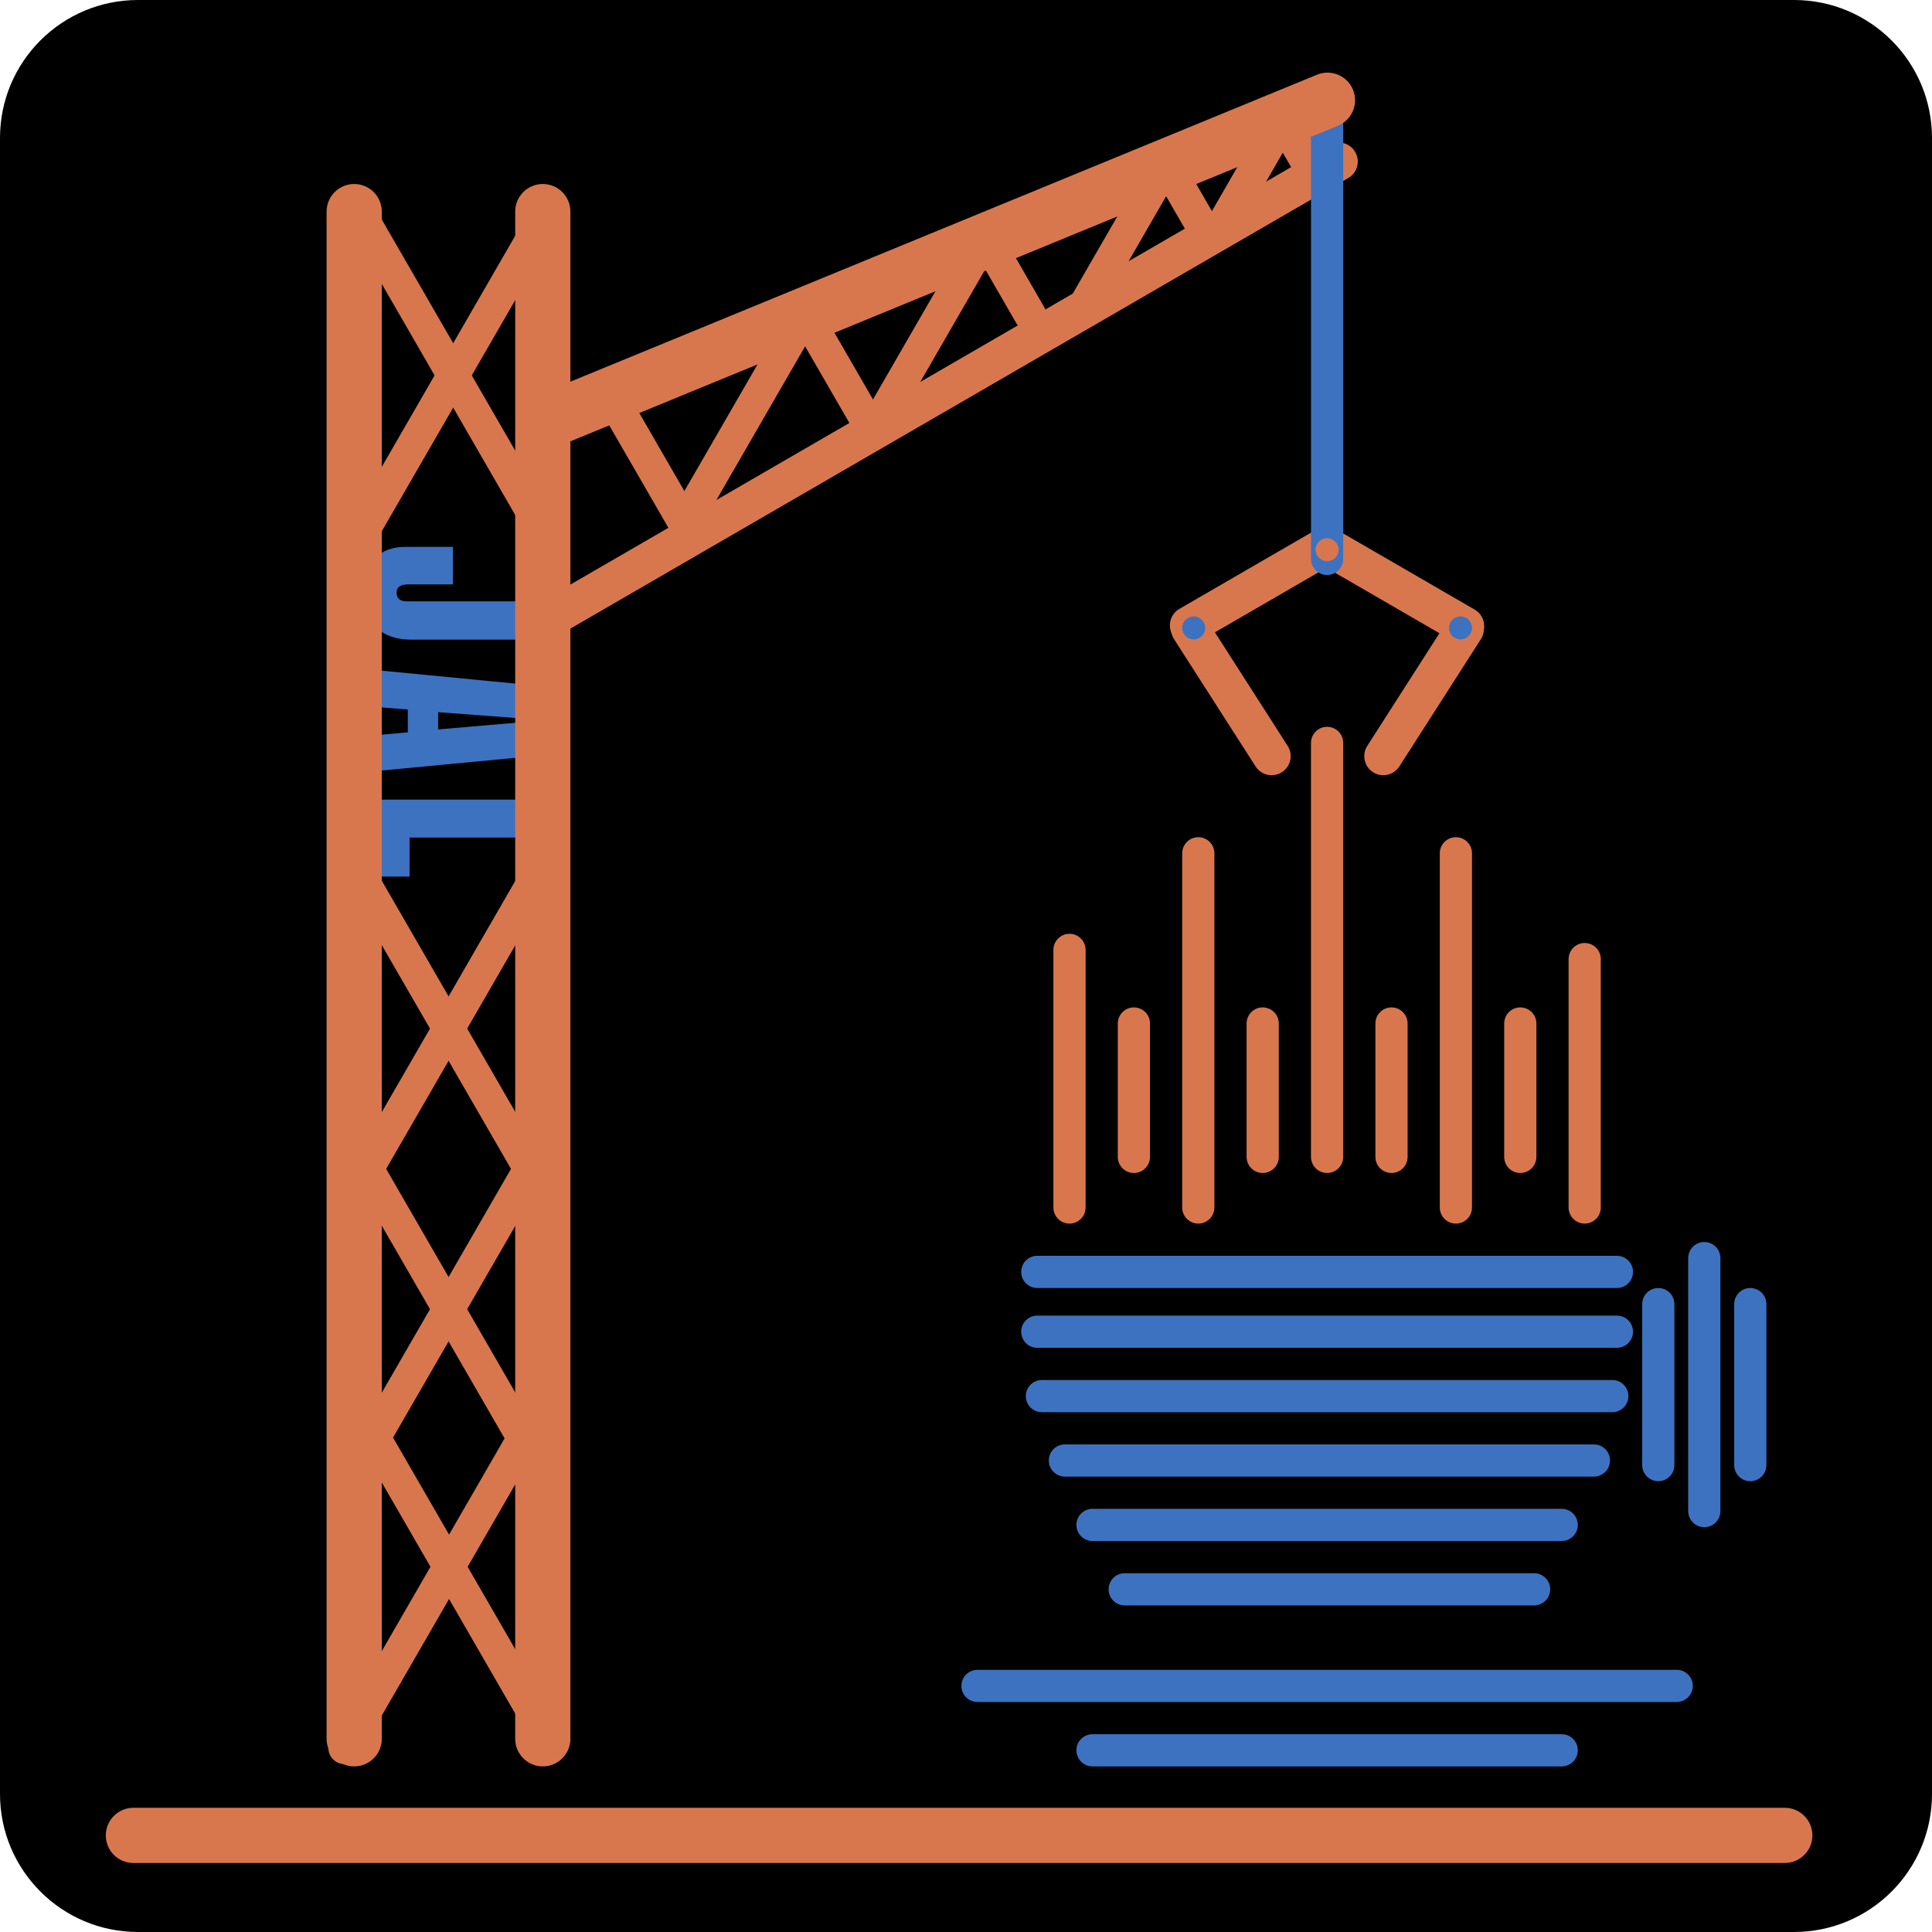
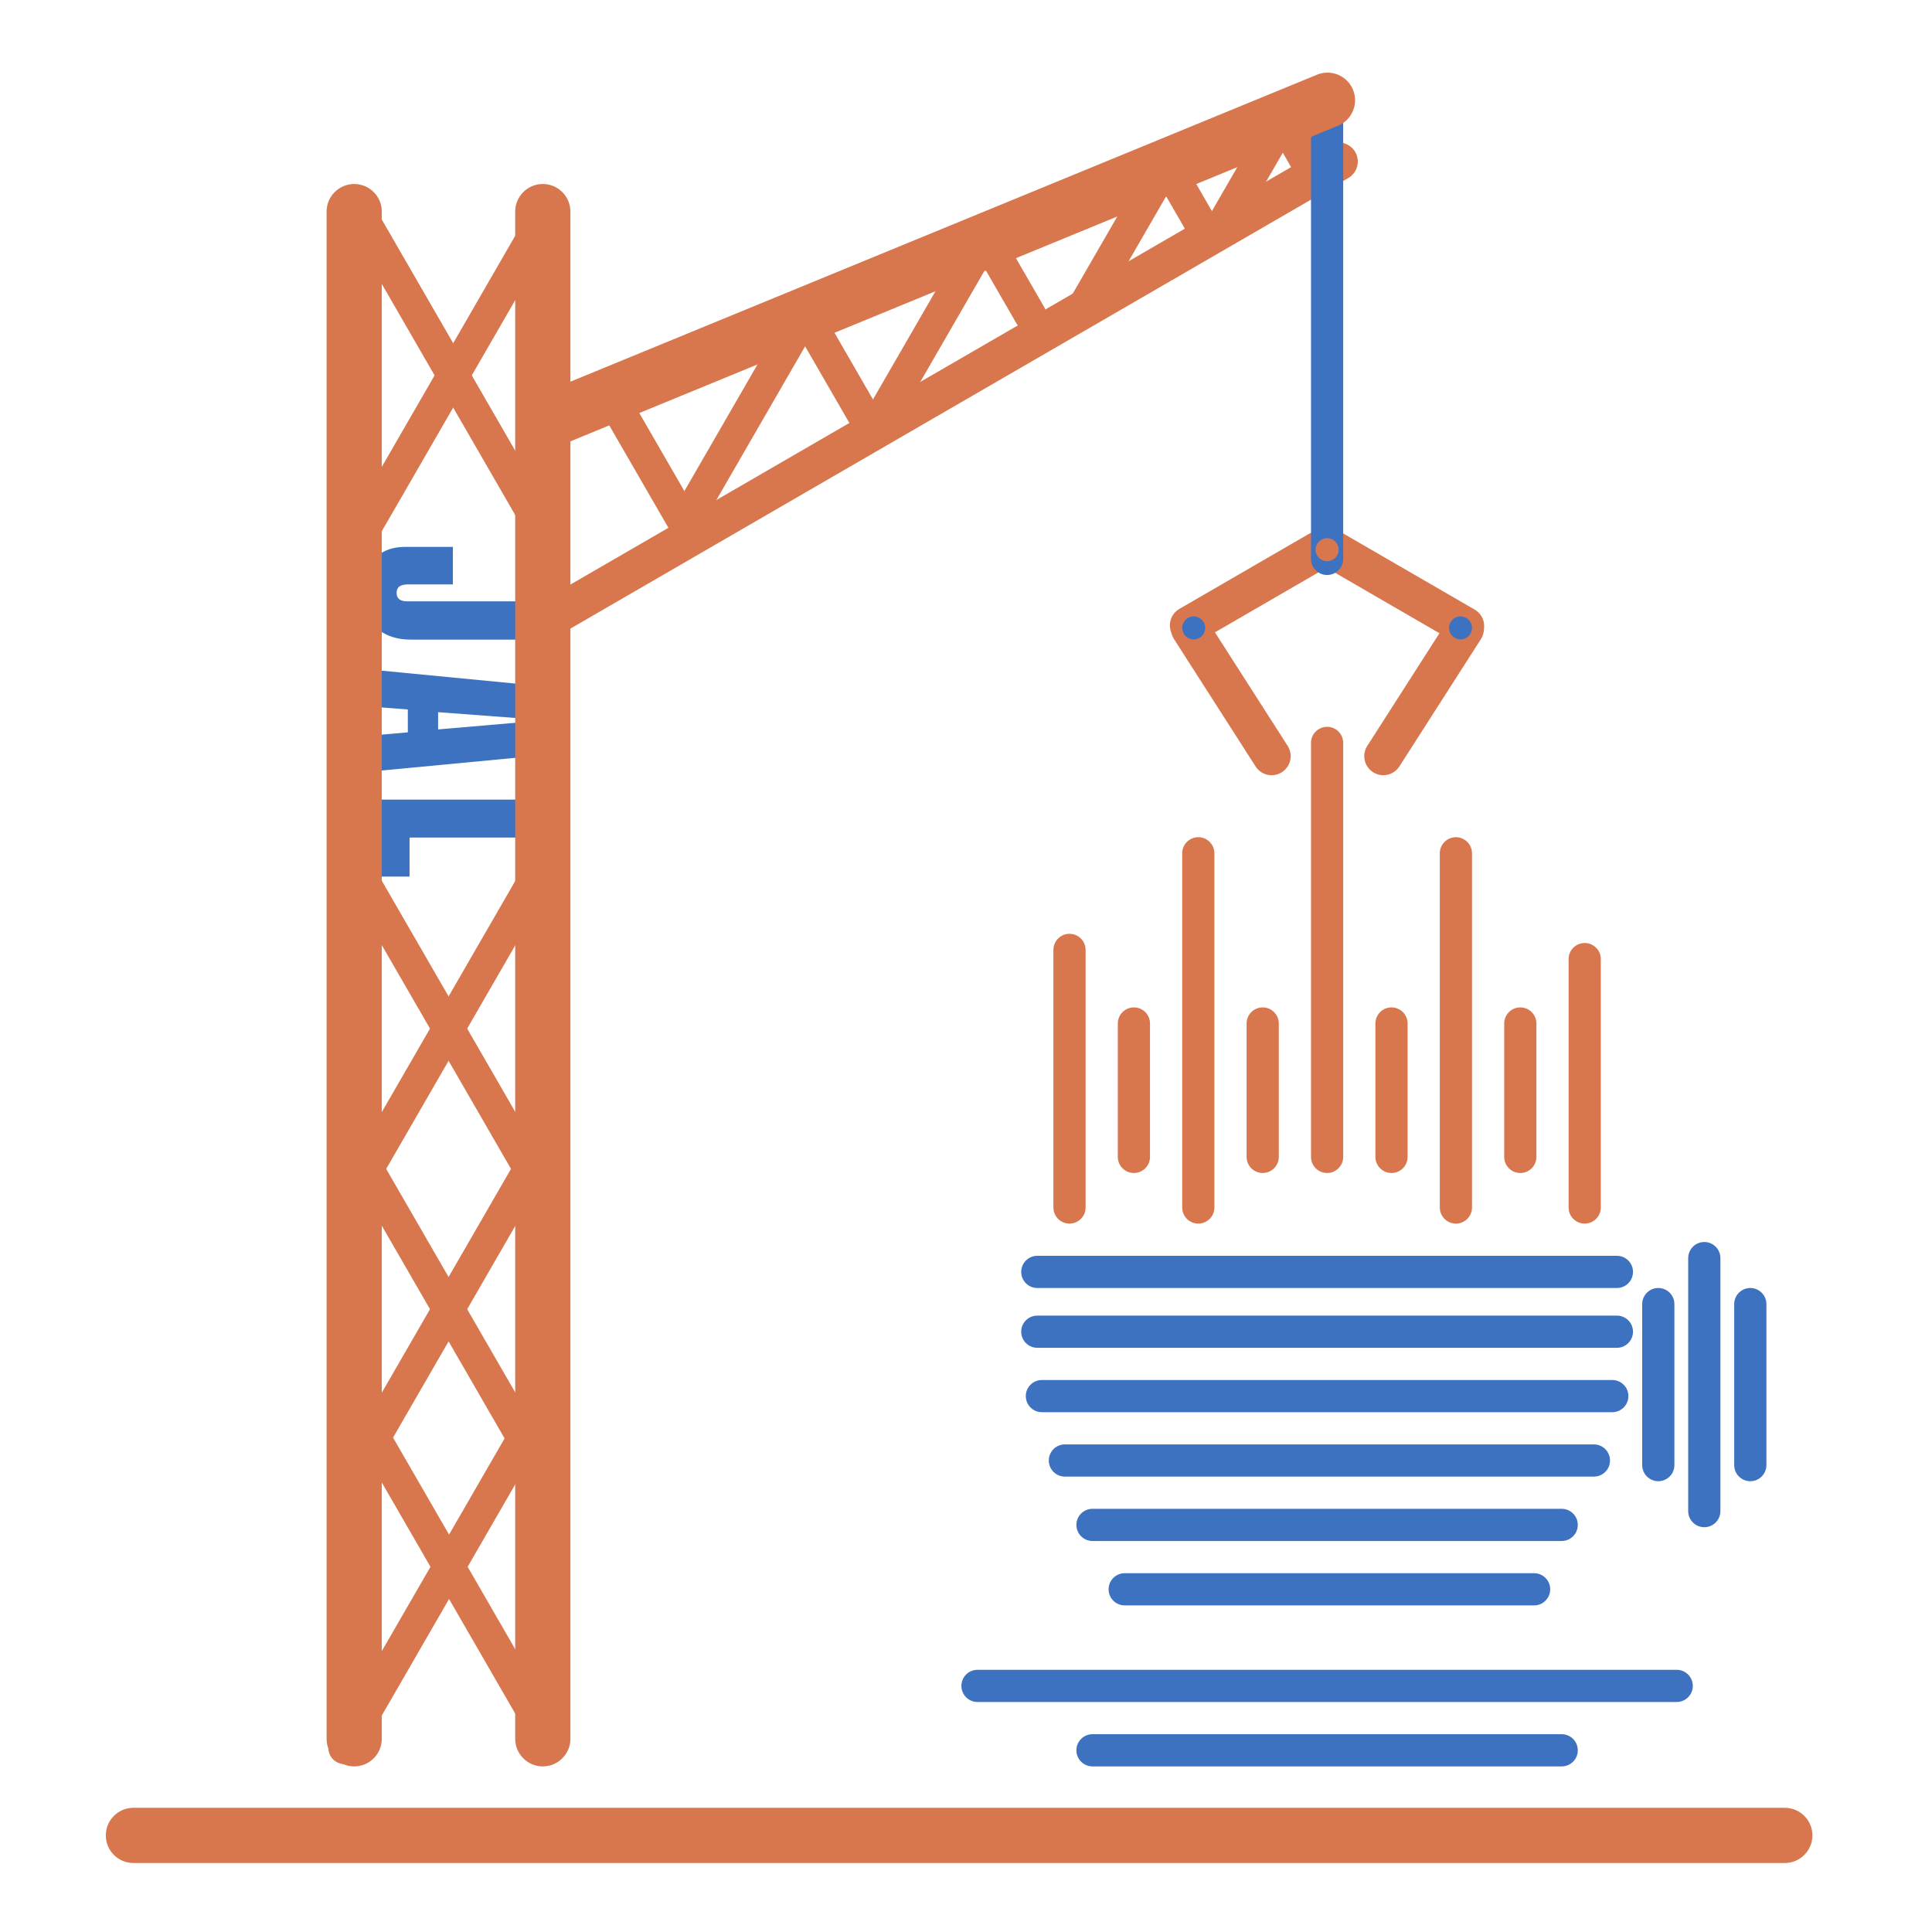
<svg xmlns="http://www.w3.org/2000/svg" width="420" height="420" viewBox="0 0 420 420" fill="none">
-   <rect width="420" height="420" rx="30" fill="black" />
  <rect x="284.269" y="42.555" width="18.538" height="7" rx="3.5" transform="rotate(-120 284.269 42.5546)" fill="#D8774E" />
  <path d="M82 173.828H123.25V182.078H89.031V190.562H82V173.828Z" fill="#3D72C0" />
  <path d="M82 145.703L123.25 149.688V163.68L82 167.594V159.789L88.656 159.203V154.234L82 153.719V145.703ZM95.242 154.82V158.57L116.219 156.766V156.391L95.242 154.82Z" fill="#3D72C0" />
  <path d="M78.625 128.969C78.625 127.109 78.984 125.414 79.703 123.883C80.422 122.352 81.484 121.133 82.891 120.227C84.312 119.336 86.055 118.891 88.117 118.891H98.453V127.047H88.609C87.891 127.047 87.312 127.188 86.875 127.469C86.438 127.766 86.219 128.234 86.219 128.875C86.219 130.109 86.977 130.727 88.492 130.727H120.25V139.047H89.312C87.125 139.047 85.227 138.617 83.617 137.758C82.023 136.898 80.789 135.711 79.914 134.195C79.055 132.68 78.625 130.938 78.625 128.969Z" fill="#3D72C0" />
  <rect x="71" y="384" width="344" height="12" rx="6" transform="rotate(-90 70.9999 384)" fill="#D8774E" />
  <rect x="112" y="384" width="344" height="12" rx="6" transform="rotate(-90 112 384)" fill="#D8774E" />
  <rect x="23" y="393" width="371" height="12" rx="6" fill="#D8774E" />
  <rect x="118.088" y="383.059" width="94.176" height="7" rx="3.5" transform="rotate(-120 118.088 383.059)" fill="#D8774E" />
  <rect x="123.253" y="303.214" width="94.176" height="7" rx="3.5" transform="rotate(120 123.253 303.214)" fill="#D8774E" />
  <rect x="117.986" y="327.059" width="94.176" height="7" rx="3.5" transform="rotate(-120 117.986 327.059)" fill="#D8774E" />
  <rect x="123.15" y="247.214" width="94.176" height="7" rx="3.5" transform="rotate(120 123.15 247.214)" fill="#D8774E" />
  <rect x="117.986" y="266.059" width="94.176" height="7" rx="3.5" transform="rotate(-120 117.986 266.059)" fill="#D8774E" />
  <rect x="123.15" y="186.214" width="94.176" height="7" rx="3.5" transform="rotate(120 123.15 186.214)" fill="#D8774E" />
  <rect x="118.986" y="124.059" width="94.176" height="7" rx="3.5" transform="rotate(-120 118.986 124.059)" fill="#D8774E" />
  <rect x="148.957" y="121.067" width="39.914" height="7" rx="3.5" transform="rotate(-120 148.957 121.067)" fill="#D8774E" />
  <rect x="178.995" y="68.417" width="53.867" height="7" rx="3.5" transform="rotate(120 178.995 68.4171)" fill="#D8774E" />
  <rect x="186.509" y="95.178" width="33.018" height="7" rx="3.5" transform="rotate(-120 186.509 95.1777)" fill="#D8774E" />
  <rect x="219.995" y="48.5" width="53.867" height="7" rx="3.5" transform="rotate(120 219.995 48.5)" fill="#D8774E" />
  <rect x="222.677" y="73.272" width="27.354" height="7" rx="3.5" transform="rotate(-120 222.677 73.2718)" fill="#D8774E" />
  <rect x="257.354" y="36.003" width="40.584" height="7" rx="3.5" transform="rotate(120 257.354 36.0027)" fill="#D8774E" />
  <rect x="281.963" y="27.839" width="29.801" height="7" rx="3.5" transform="rotate(120 281.963 27.8388)" fill="#D8774E" />
  <rect x="124.15" y="44.214" width="94.176" height="7" rx="3.5" transform="rotate(120 124.15 44.2136)" fill="#D8774E" />
  <rect x="296.691" y="36.63" width="204.014" height="8.285" rx="4.143" transform="rotate(149.92 296.691 36.6296)" fill="#D8774E" />
  <rect x="292.252" y="121.169" width="40.789" height="8.285" rx="4.143" transform="rotate(149.92 292.252 121.169)" fill="#D8774E" />
  <rect x="320.015" y="141.767" width="41.132" height="8.285" rx="4.143" transform="rotate(-149.92 320.015 141.767)" fill="#D8774E" />
  <rect x="295" y="165.635" width="41.132" height="8.285" rx="4.143" transform="rotate(-57.3564 295 165.635)" fill="#D8774E" />
  <rect x="259.977" y="131" width="41.132" height="8.285" rx="4.143" transform="rotate(57.36 259.977 131)" fill="#D8774E" />
  <rect x="285" y="125" width="105" height="7" rx="3.5" transform="rotate(-90 285 125)" fill="#3D72C0" />
  <rect x="259.269" y="52.638" width="18.538" height="7" rx="3.5" transform="rotate(-120 259.269 52.6376)" fill="#D8774E" />
  <rect x="114" y="87.086" width="192.297" height="12" rx="6" transform="rotate(-22.3513 114 87.086)" fill="#D8774E" />
  <rect x="234" y="328" width="109" height="7" rx="3.5" fill="#3D72C0" />
  <rect x="234" y="377" width="109" height="7" rx="3.5" fill="#3D72C0" />
  <rect x="241" y="342" width="96" height="7" rx="3.5" fill="#3D72C0" />
  <rect x="228" y="314" width="122" height="7" rx="3.5" fill="#3D72C0" />
  <rect x="223" y="300" width="131" height="7" rx="3.5" fill="#3D72C0" />
  <rect x="222" y="286" width="133" height="7" rx="3.5" fill="#3D72C0" />
  <rect x="222" y="273" width="133" height="7" rx="3.5" fill="#3D72C0" />
  <rect x="209" y="363" width="159" height="7" rx="3.5" fill="#3D72C0" />
  <rect x="243" y="255" width="36" height="7" rx="3.5" transform="rotate(-90 243 255)" fill="#D8774E" />
  <rect x="271" y="255" width="36" height="7" rx="3.5" transform="rotate(-90 271 255)" fill="#D8774E" />
  <rect x="299" y="255" width="36" height="7" rx="3.5" transform="rotate(-90 299 255)" fill="#D8774E" />
  <rect x="327" y="255" width="36" height="7" rx="3.5" transform="rotate(-90 327 255)" fill="#D8774E" />
  <rect x="285" y="255" width="97" height="7" rx="3.5" transform="rotate(-90 285 255)" fill="#D8774E" />
  <rect x="229" y="266" width="63" height="7" rx="3.5" transform="rotate(-90 229 266)" fill="#D8774E" />
  <rect x="341" y="266" width="61" height="7" rx="3.5" transform="rotate(-90 341 266)" fill="#D8774E" />
  <rect x="257" y="266" width="84" height="7" rx="3.5" transform="rotate(-90 257 266)" fill="#D8774E" />
  <rect x="313" y="266" width="84" height="7" rx="3.5" transform="rotate(-90 313 266)" fill="#D8774E" />
  <rect x="357" y="322" width="42" height="7" rx="3.5" transform="rotate(-90 357 322)" fill="#3D72C0" />
  <rect x="367" y="332" width="62" height="7" rx="3.5" transform="rotate(-90 367 332)" fill="#3D72C0" />
  <rect x="377" y="322" width="42" height="7" rx="3.5" transform="rotate(-90 377 322)" fill="#3D72C0" />
  <circle cx="288.5" cy="119.5" r="2.5" fill="#D8774E" />
  <circle cx="317.5" cy="136.5" r="2.5" fill="#3D72C0" />
  <circle cx="259.5" cy="136.5" r="2.5" fill="#3D72C0" />
</svg>
